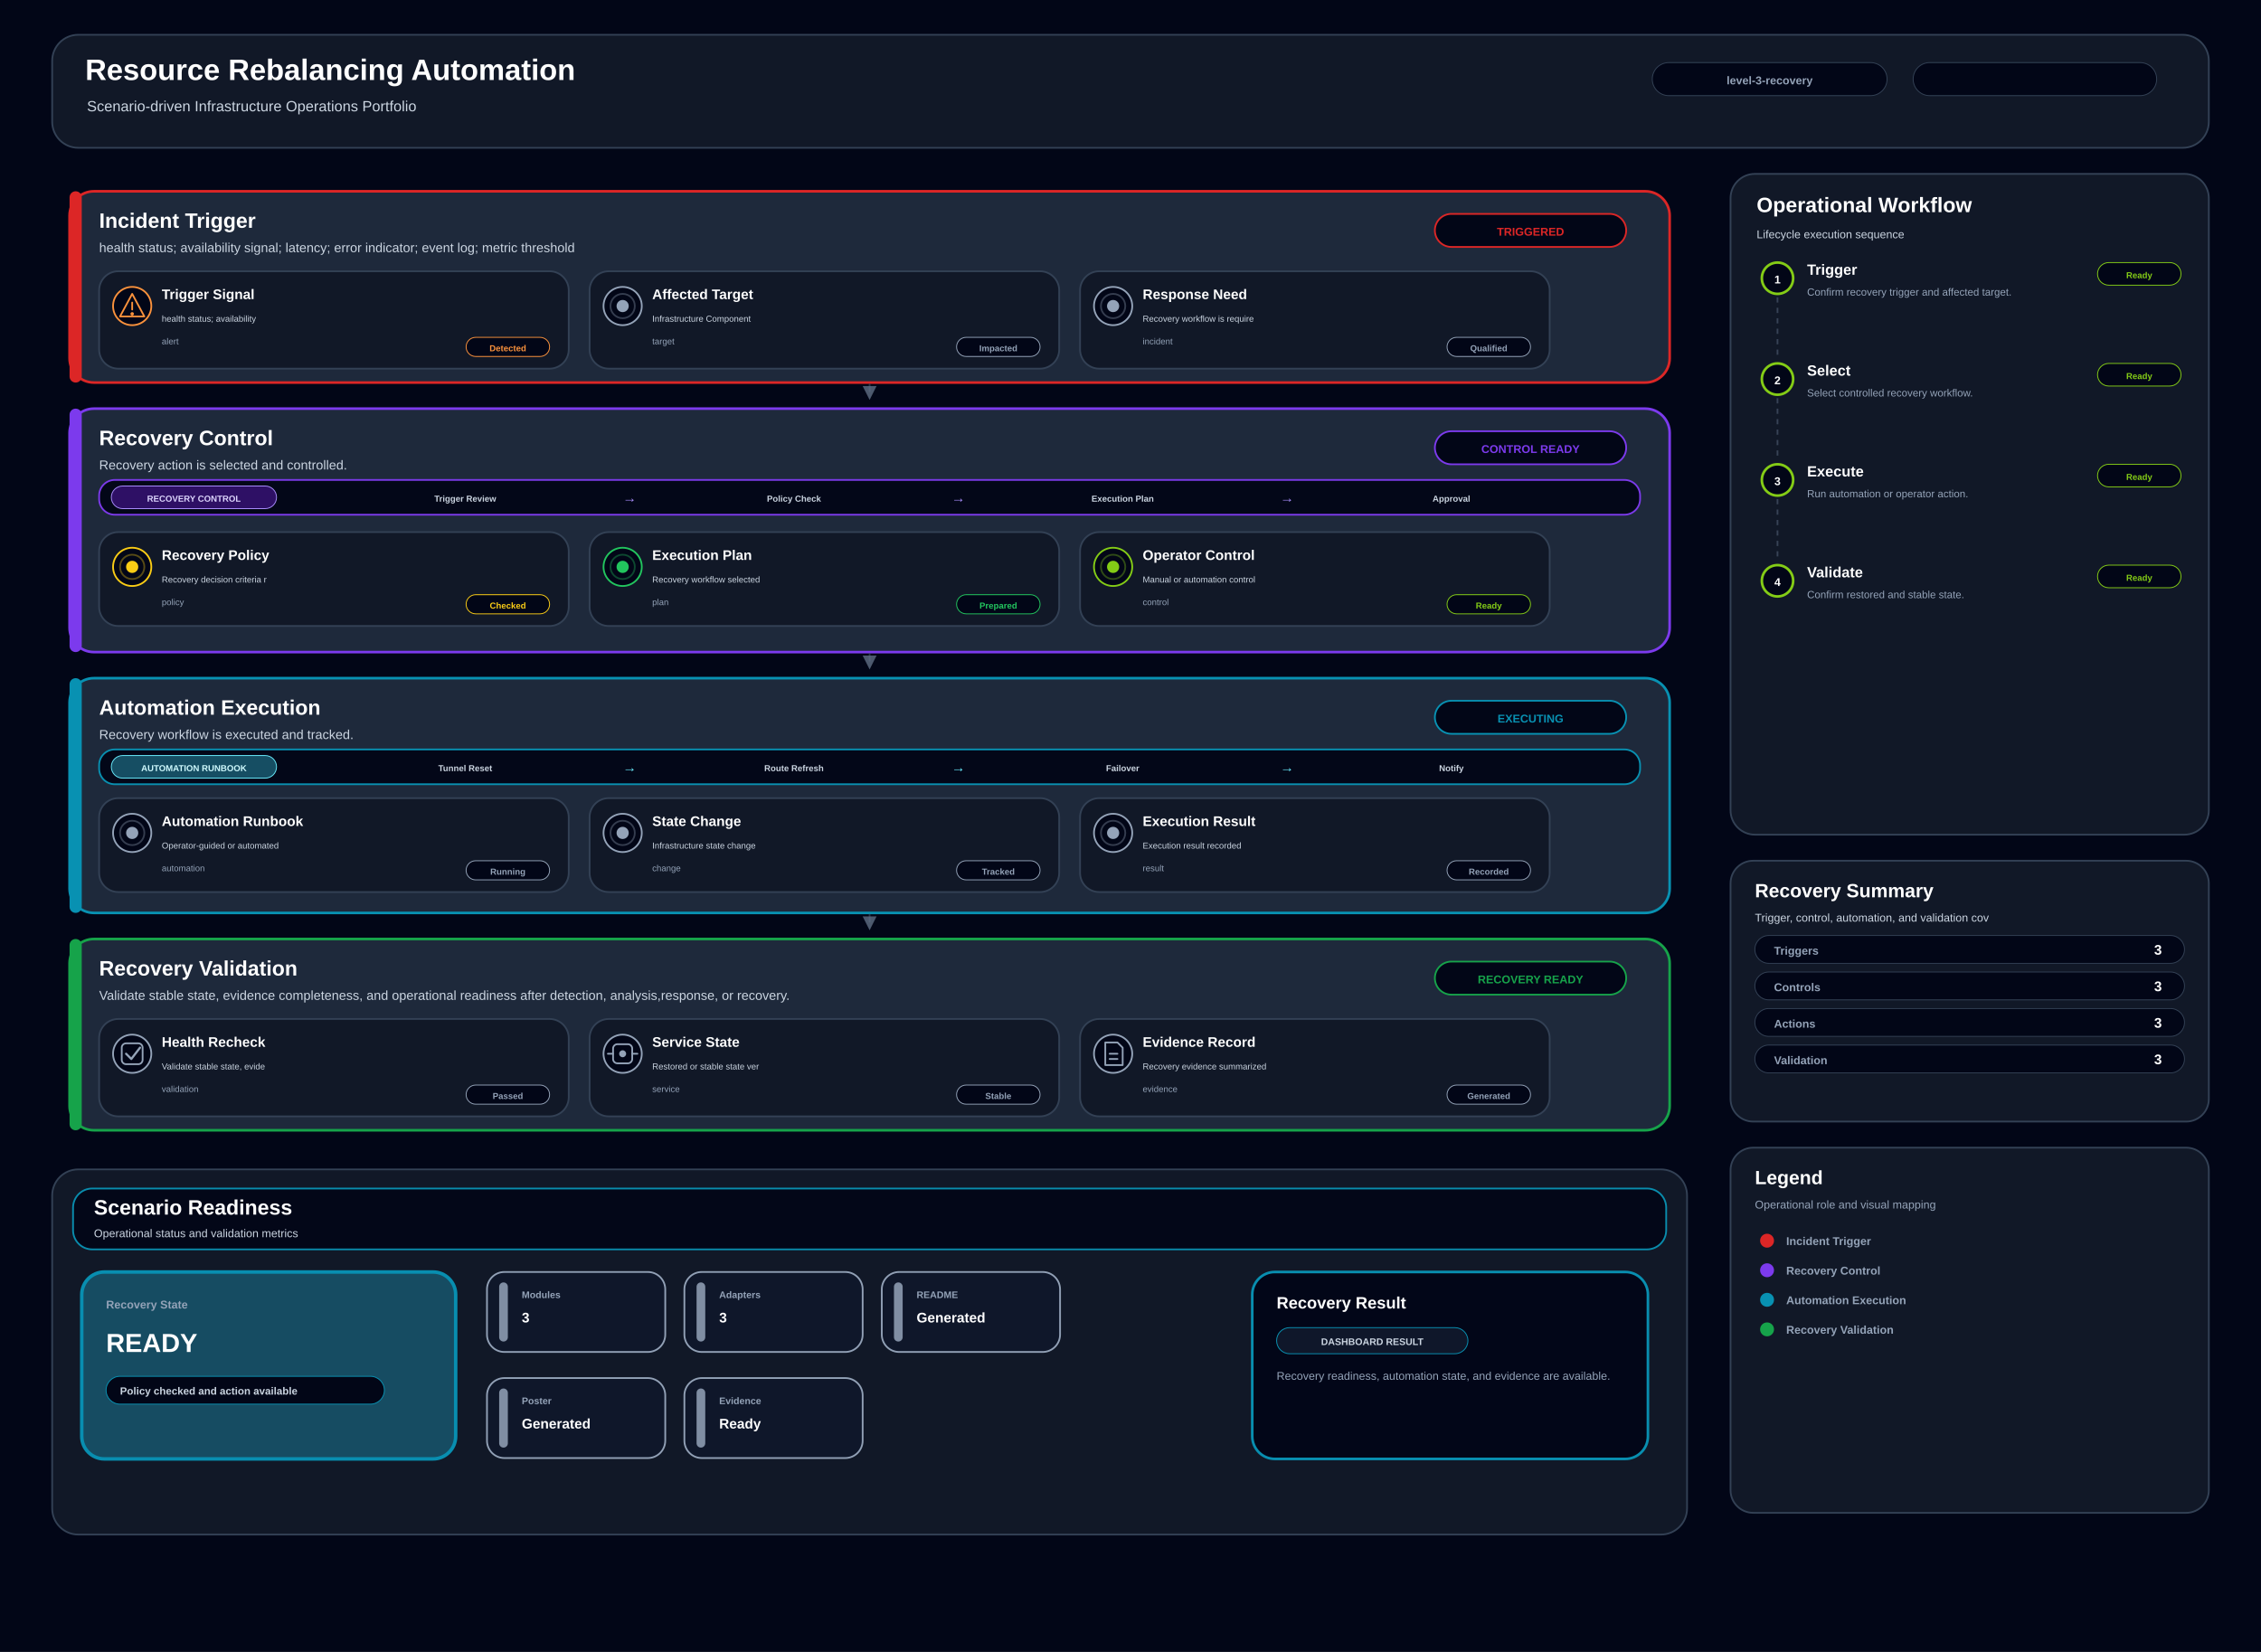
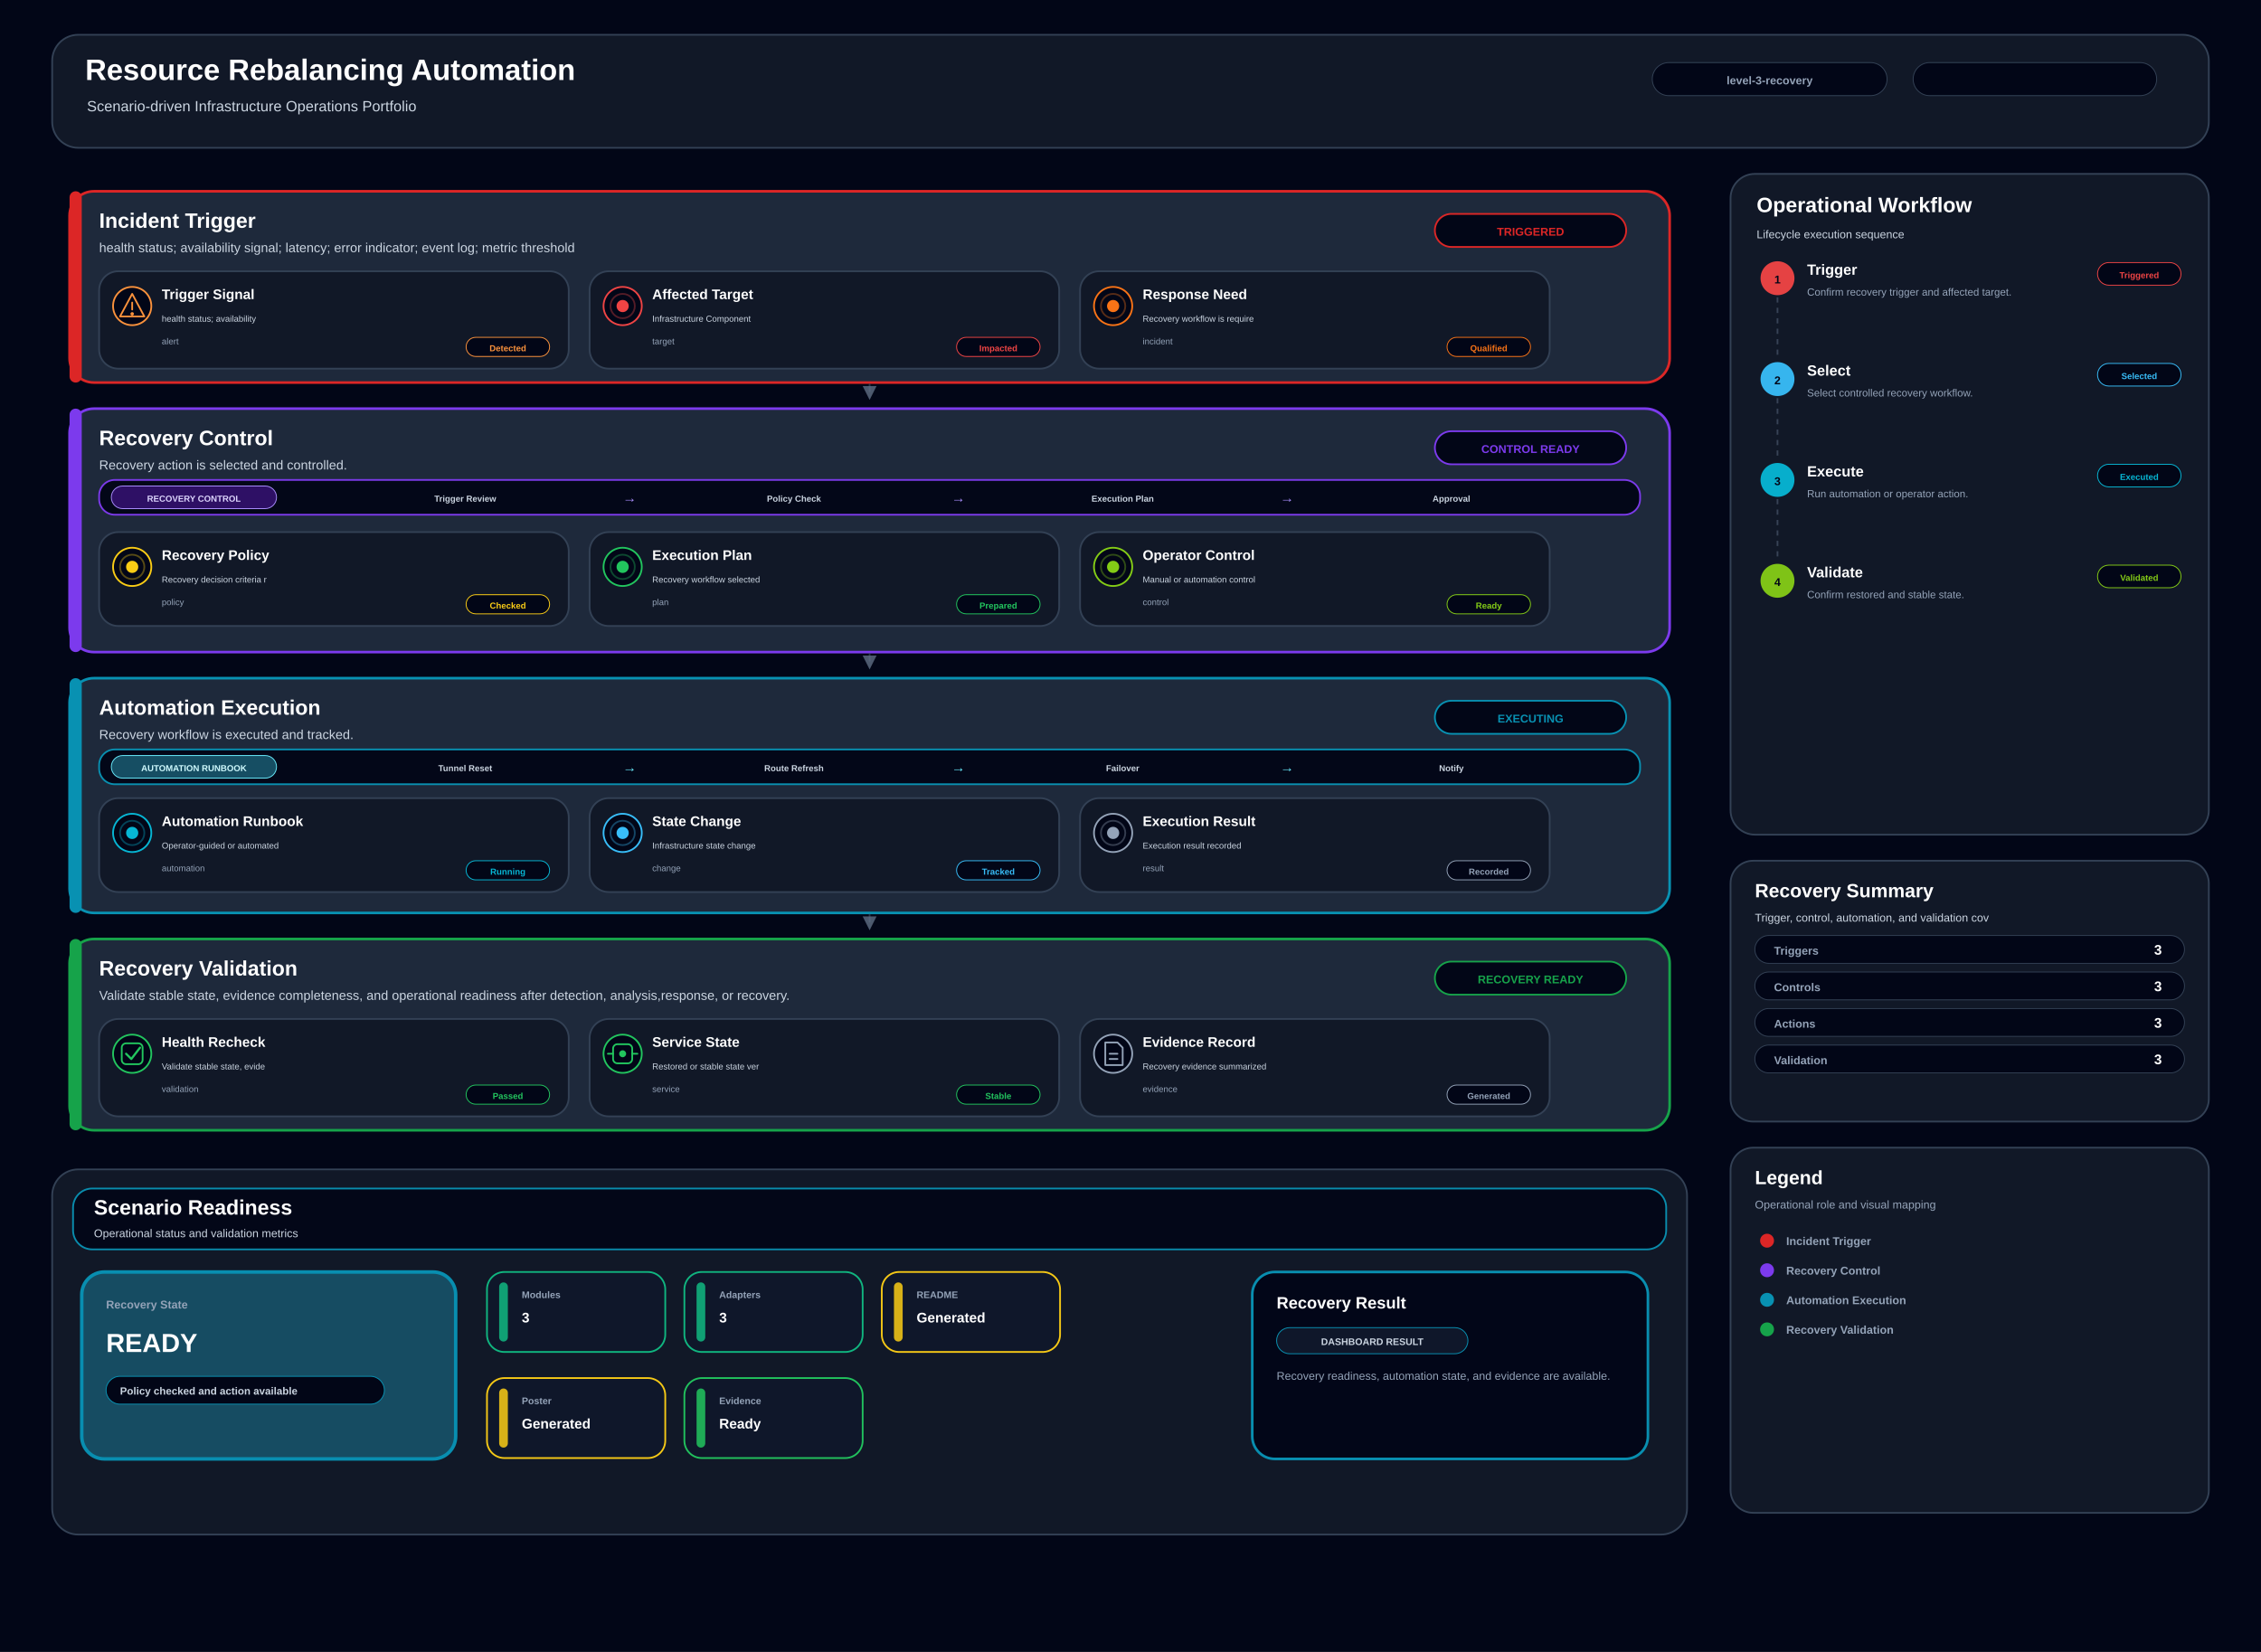
<svg xmlns="http://www.w3.org/2000/svg" width="2600" height="1900" viewBox="0 0 2600 1900" font-family="Arial, Helvetica, sans-serif">
  <style>text { font-family: Arial, Helvetica, sans-serif; letter-spacing: normal; word-spacing: normal; text-rendering: optimizeLegibility; font-kerning: normal; }</style>
  <style>text { font-family: Arial, Helvetica, sans-serif; letter-spacing: normal; word-spacing: normal; text-rendering: optimizeLegibility; font-kerning: normal; }</style>
  <rect width="2600" height="1900" fill="#020617" />
  <rect x="60" y="40" width="2480" height="130" rx="30" fill="#111827" stroke="#334155" stroke-width="2" />
  <text x="98" y="92" fill="#ffffff" font-size="34" font-weight="bold">Resource Rebalancing Automation</text>
  <text x="100" y="128" fill="#cbd5e1" font-size="17">Scenario-driven Infrastructure Operations Portfolio</text>
  <rect x="1900" y="72" width="270" height="38" rx="19" fill="#020617" stroke="#334155" stroke-width="1" />
  <text x="2035" y="97" fill="#94a3b8" font-size="13" text-anchor="middle" font-weight="bold">level-3-recovery</text>
  <rect x="2200" y="72" width="280" height="38" rx="19" fill="#020617" stroke="#334155" stroke-width="1" />
  <text x="2340" y="97" fill="#94a3b8" font-size="13" text-anchor="middle" font-weight="bold" />
  <rect x="80" y="220" width="1840" height="220" rx="28" fill="#1e293b" stroke="#dc2626" stroke-width="3" />
  <rect x="80" y="220" width="14" height="220" rx="7" fill="#dc2626" />
  <text x="114" y="262" fill="#ffffff" font-size="24" font-weight="bold">Incident Trigger</text>
  <text x="114" y="290" fill="#cbd5e1" font-size="15">health status; availability signal; latency; error indicator; event log; metric threshold
</text>
  <rect x="1650" y="246" width="220" height="38" rx="19" fill="#020617" stroke="#dc2626" stroke-width="2" />
  <text x="1760" y="271" fill="#dc2626" font-size="13" text-anchor="middle" font-weight="bold">TRIGGERED</text>
  <rect x="114" y="312" width="540" height="112" rx="22" fill="#111827" stroke="#334155" stroke-width="2" />
  <circle cx="152" cy="352" r="22" fill="#020617" stroke="#fb923c" stroke-width="2" />
  <polygon points="152,338 166,364 138,364" fill="none" stroke="#fb923c" stroke-width="2" stroke-linejoin="round" />
  <line x1="152" y1="348" x2="152" y2="356" stroke="#fb923c" stroke-width="2" stroke-linecap="round" />
  <circle cx="152" cy="361" r="2" fill="#fb923c" />
  <text x="186" y="344" fill="#ffffff" font-size="16" font-weight="bold">Trigger Signal</text>
  <text x="186" y="370" fill="#cbd5e1" font-size="10">health status; availability </text>
  <text x="186" y="396" fill="#94a3b8" font-size="10">alert</text>
  <rect x="536" y="388" width="96" height="22" rx="11" fill="#020617" stroke="#fb923c" stroke-width="1" />
  <text x="584" y="404" fill="#fb923c" font-size="10" text-anchor="middle" font-weight="bold">Detected</text>
  <rect x="678" y="312" width="540" height="112" rx="22" fill="#111827" stroke="#334155" stroke-width="2" />
-   <circle cx="716" cy="352" r="22" fill="#020617" stroke="#94a3b8" stroke-width="2" />
-   <circle cx="716" cy="352" r="7" fill="#94a3b8" />
-   <circle cx="716" cy="352" r="14" fill="none" stroke="#94a3b8" stroke-width="2" opacity="0.35" />
+   <circle cx="716" cy="352" r="22" fill="#020617" stroke="#ef4444" stroke-width="2" />
+   <circle cx="716" cy="352" r="7" fill="#ef4444" />
+   <circle cx="716" cy="352" r="14" fill="none" stroke="#ef4444" stroke-width="2" opacity="0.35" />
  <text x="750" y="344" fill="#ffffff" font-size="16" font-weight="bold">Affected Target</text>
  <text x="750" y="370" fill="#cbd5e1" font-size="10">Infrastructure Component</text>
  <text x="750" y="396" fill="#94a3b8" font-size="10">target</text>
-   <rect x="1100" y="388" width="96" height="22" rx="11" fill="#020617" stroke="#94a3b8" stroke-width="1" />
-   <text x="1148" y="404" fill="#94a3b8" font-size="10" text-anchor="middle" font-weight="bold">Impacted</text>
+   <rect x="1100" y="388" width="96" height="22" rx="11" fill="#020617" stroke="#ef4444" stroke-width="1" />
+   <text x="1148" y="404" fill="#ef4444" font-size="10" text-anchor="middle" font-weight="bold">Impacted</text>
  <rect x="1242" y="312" width="540" height="112" rx="22" fill="#111827" stroke="#334155" stroke-width="2" />
-   <circle cx="1280" cy="352" r="22" fill="#020617" stroke="#94a3b8" stroke-width="2" />
-   <circle cx="1280" cy="352" r="7" fill="#94a3b8" />
-   <circle cx="1280" cy="352" r="14" fill="none" stroke="#94a3b8" stroke-width="2" opacity="0.35" />
+   <circle cx="1280" cy="352" r="22" fill="#020617" stroke="#f97316" stroke-width="2" />
+   <circle cx="1280" cy="352" r="7" fill="#f97316" />
+   <circle cx="1280" cy="352" r="14" fill="none" stroke="#f97316" stroke-width="2" opacity="0.35" />
  <text x="1314" y="344" fill="#ffffff" font-size="16" font-weight="bold">Response Need</text>
  <text x="1314" y="370" fill="#cbd5e1" font-size="10">Recovery workflow is require</text>
  <text x="1314" y="396" fill="#94a3b8" font-size="10">incident</text>
-   <rect x="1664" y="388" width="96" height="22" rx="11" fill="#020617" stroke="#94a3b8" stroke-width="1" />
-   <text x="1712" y="404" fill="#94a3b8" font-size="10" text-anchor="middle" font-weight="bold">Qualified</text>
+   <rect x="1664" y="388" width="96" height="22" rx="11" fill="#020617" stroke="#f97316" stroke-width="1" />
+   <text x="1712" y="404" fill="#f97316" font-size="10" text-anchor="middle" font-weight="bold">Qualified</text>
  <rect x="80" y="470" width="1840" height="280" rx="28" fill="#1e293b" stroke="#7c3aed" stroke-width="3" />
  <rect x="80" y="470" width="14" height="280" rx="7" fill="#7c3aed" />
  <text x="114" y="512" fill="#ffffff" font-size="24" font-weight="bold">Recovery Control</text>
  <text x="114" y="540" fill="#cbd5e1" font-size="15">Recovery action is selected and controlled.</text>
  <rect x="1650" y="496" width="220" height="38" rx="19" fill="#020617" stroke="#7c3aed" stroke-width="2" />
  <text x="1760" y="521" fill="#7c3aed" font-size="13" text-anchor="middle" font-weight="bold">CONTROL READY</text>
  <rect x="114" y="552" width="1772" height="40" rx="18" fill="#020617" stroke="#7c3aed" stroke-width="2" opacity="0.98" />
  <rect x="128" y="559" width="190" height="26" rx="13" fill="#2e1065" stroke="#a78bfa" stroke-width="1" />
  <text x="223.0" y="577" fill="#ddd6fe" font-size="10" text-anchor="middle" font-weight="bold">RECOVERY CONTROL</text>
  <text x="535.0" y="577" fill="#cbd5e1" font-size="10" text-anchor="middle" font-weight="bold">Trigger Review</text>
  <text x="724.0" y="578" fill="#a78bfa" font-size="16" text-anchor="middle" font-weight="bold">→</text>
  <text x="913.0" y="577" fill="#cbd5e1" font-size="10" text-anchor="middle" font-weight="bold">Policy Check</text>
  <text x="1102.0" y="578" fill="#a78bfa" font-size="16" text-anchor="middle" font-weight="bold">→</text>
  <text x="1291.0" y="577" fill="#cbd5e1" font-size="10" text-anchor="middle" font-weight="bold">Execution Plan</text>
  <text x="1480.0" y="578" fill="#a78bfa" font-size="16" text-anchor="middle" font-weight="bold">→</text>
  <text x="1669.0" y="577" fill="#cbd5e1" font-size="10" text-anchor="middle" font-weight="bold">Approval</text>
  <rect x="114" y="612" width="540" height="108" rx="22" fill="#111827" stroke="#334155" stroke-width="2" />
  <circle cx="152" cy="652" r="22" fill="#020617" stroke="#facc15" stroke-width="2" />
  <circle cx="152" cy="652" r="7" fill="#facc15" />
  <circle cx="152" cy="652" r="14" fill="none" stroke="#facc15" stroke-width="2" opacity="0.35" />
  <text x="186" y="644" fill="#ffffff" font-size="16" font-weight="bold">Recovery Policy</text>
  <text x="186" y="670" fill="#cbd5e1" font-size="10">Recovery decision criteria r</text>
  <text x="186" y="696" fill="#94a3b8" font-size="10">policy</text>
  <rect x="536" y="684" width="96" height="22" rx="11" fill="#020617" stroke="#facc15" stroke-width="1" />
  <text x="584" y="700" fill="#facc15" font-size="10" text-anchor="middle" font-weight="bold">Checked</text>
  <rect x="678" y="612" width="540" height="108" rx="22" fill="#111827" stroke="#334155" stroke-width="2" />
  <circle cx="716" cy="652" r="22" fill="#020617" stroke="#22c55e" stroke-width="2" />
  <circle cx="716" cy="652" r="7" fill="#22c55e" />
  <circle cx="716" cy="652" r="14" fill="none" stroke="#22c55e" stroke-width="2" opacity="0.35" />
  <text x="750" y="644" fill="#ffffff" font-size="16" font-weight="bold">Execution Plan</text>
  <text x="750" y="670" fill="#cbd5e1" font-size="10">Recovery workflow selected</text>
  <text x="750" y="696" fill="#94a3b8" font-size="10">plan</text>
  <rect x="1100" y="684" width="96" height="22" rx="11" fill="#020617" stroke="#22c55e" stroke-width="1" />
  <text x="1148" y="700" fill="#22c55e" font-size="10" text-anchor="middle" font-weight="bold">Prepared</text>
  <rect x="1242" y="612" width="540" height="108" rx="22" fill="#111827" stroke="#334155" stroke-width="2" />
  <circle cx="1280" cy="652" r="22" fill="#020617" stroke="#84cc16" stroke-width="2" />
  <circle cx="1280" cy="652" r="7" fill="#84cc16" />
  <circle cx="1280" cy="652" r="14" fill="none" stroke="#84cc16" stroke-width="2" opacity="0.35" />
  <text x="1314" y="644" fill="#ffffff" font-size="16" font-weight="bold">Operator Control</text>
  <text x="1314" y="670" fill="#cbd5e1" font-size="10">Manual or automation control</text>
  <text x="1314" y="696" fill="#94a3b8" font-size="10">control</text>
  <rect x="1664" y="684" width="96" height="22" rx="11" fill="#020617" stroke="#84cc16" stroke-width="1" />
  <text x="1712" y="700" fill="#84cc16" font-size="10" text-anchor="middle" font-weight="bold">Ready</text>
  <rect x="80" y="780" width="1840" height="270" rx="28" fill="#1e293b" stroke="#0891b2" stroke-width="3" />
  <rect x="80" y="780" width="14" height="270" rx="7" fill="#0891b2" />
  <text x="114" y="822" fill="#ffffff" font-size="24" font-weight="bold">Automation Execution</text>
  <text x="114" y="850" fill="#cbd5e1" font-size="15">Recovery workflow is executed and tracked.</text>
  <rect x="1650" y="806" width="220" height="38" rx="19" fill="#020617" stroke="#0891b2" stroke-width="2" />
  <text x="1760" y="831" fill="#0891b2" font-size="13" text-anchor="middle" font-weight="bold">EXECUTING</text>
  <rect x="114" y="862" width="1772" height="40" rx="18" fill="#020617" stroke="#0891b2" stroke-width="2" opacity="0.98" />
  <rect x="128" y="869" width="190" height="26" rx="13" fill="#164e63" stroke="#67e8f9" stroke-width="1" />
  <text x="223.0" y="887" fill="#cffafe" font-size="10" text-anchor="middle" font-weight="bold">AUTOMATION RUNBOOK</text>
  <text x="535.0" y="887" fill="#cbd5e1" font-size="10" text-anchor="middle" font-weight="bold">Tunnel Reset</text>
  <text x="724.0" y="888" fill="#67e8f9" font-size="16" text-anchor="middle" font-weight="bold">→</text>
  <text x="913.0" y="887" fill="#cbd5e1" font-size="10" text-anchor="middle" font-weight="bold">Route Refresh</text>
  <text x="1102.0" y="888" fill="#67e8f9" font-size="16" text-anchor="middle" font-weight="bold">→</text>
  <text x="1291.0" y="887" fill="#cbd5e1" font-size="10" text-anchor="middle" font-weight="bold">Failover</text>
  <text x="1480.0" y="888" fill="#67e8f9" font-size="16" text-anchor="middle" font-weight="bold">→</text>
  <text x="1669.0" y="887" fill="#cbd5e1" font-size="10" text-anchor="middle" font-weight="bold">Notify</text>
  <rect x="114" y="918" width="540" height="108" rx="22" fill="#111827" stroke="#334155" stroke-width="2" />
-   <circle cx="152" cy="958" r="22" fill="#020617" stroke="#94a3b8" stroke-width="2" />
-   <circle cx="152" cy="958" r="7" fill="#94a3b8" />
-   <circle cx="152" cy="958" r="14" fill="none" stroke="#94a3b8" stroke-width="2" opacity="0.35" />
+   <circle cx="152" cy="958" r="22" fill="#020617" stroke="#06b6d4" stroke-width="2" />
+   <circle cx="152" cy="958" r="7" fill="#06b6d4" />
+   <circle cx="152" cy="958" r="14" fill="none" stroke="#06b6d4" stroke-width="2" opacity="0.35" />
  <text x="186" y="950" fill="#ffffff" font-size="16" font-weight="bold">Automation Runbook</text>
  <text x="186" y="976" fill="#cbd5e1" font-size="10">Operator-guided or automated</text>
  <text x="186" y="1002" fill="#94a3b8" font-size="10">automation</text>
-   <rect x="536" y="990" width="96" height="22" rx="11" fill="#020617" stroke="#94a3b8" stroke-width="1" />
-   <text x="584" y="1006" fill="#94a3b8" font-size="10" text-anchor="middle" font-weight="bold">Running</text>
+   <rect x="536" y="990" width="96" height="22" rx="11" fill="#020617" stroke="#06b6d4" stroke-width="1" />
+   <text x="584" y="1006" fill="#06b6d4" font-size="10" text-anchor="middle" font-weight="bold">Running</text>
  <rect x="678" y="918" width="540" height="108" rx="22" fill="#111827" stroke="#334155" stroke-width="2" />
-   <circle cx="716" cy="958" r="22" fill="#020617" stroke="#94a3b8" stroke-width="2" />
-   <circle cx="716" cy="958" r="7" fill="#94a3b8" />
-   <circle cx="716" cy="958" r="14" fill="none" stroke="#94a3b8" stroke-width="2" opacity="0.35" />
+   <circle cx="716" cy="958" r="22" fill="#020617" stroke="#38bdf8" stroke-width="2" />
+   <circle cx="716" cy="958" r="7" fill="#38bdf8" />
+   <circle cx="716" cy="958" r="14" fill="none" stroke="#38bdf8" stroke-width="2" opacity="0.35" />
  <text x="750" y="950" fill="#ffffff" font-size="16" font-weight="bold">State Change</text>
  <text x="750" y="976" fill="#cbd5e1" font-size="10">Infrastructure state change </text>
  <text x="750" y="1002" fill="#94a3b8" font-size="10">change</text>
-   <rect x="1100" y="990" width="96" height="22" rx="11" fill="#020617" stroke="#94a3b8" stroke-width="1" />
-   <text x="1148" y="1006" fill="#94a3b8" font-size="10" text-anchor="middle" font-weight="bold">Tracked</text>
+   <rect x="1100" y="990" width="96" height="22" rx="11" fill="#020617" stroke="#38bdf8" stroke-width="1" />
+   <text x="1148" y="1006" fill="#38bdf8" font-size="10" text-anchor="middle" font-weight="bold">Tracked</text>
  <rect x="1242" y="918" width="540" height="108" rx="22" fill="#111827" stroke="#334155" stroke-width="2" />
  <circle cx="1280" cy="958" r="22" fill="#020617" stroke="#94a3b8" stroke-width="2" />
  <circle cx="1280" cy="958" r="7" fill="#94a3b8" />
  <circle cx="1280" cy="958" r="14" fill="none" stroke="#94a3b8" stroke-width="2" opacity="0.35" />
  <text x="1314" y="950" fill="#ffffff" font-size="16" font-weight="bold">Execution Result</text>
  <text x="1314" y="976" fill="#cbd5e1" font-size="10">Execution result recorded</text>
  <text x="1314" y="1002" fill="#94a3b8" font-size="10">result</text>
  <rect x="1664" y="990" width="96" height="22" rx="11" fill="#020617" stroke="#94a3b8" stroke-width="1" />
  <text x="1712" y="1006" fill="#94a3b8" font-size="10" text-anchor="middle" font-weight="bold">Recorded</text>
  <rect x="80" y="1080" width="1840" height="220" rx="28" fill="#1e293b" stroke="#16a34a" stroke-width="3" />
  <rect x="80" y="1080" width="14" height="220" rx="7" fill="#16a34a" />
  <text x="114" y="1122" fill="#ffffff" font-size="24" font-weight="bold">Recovery Validation</text>
  <text x="114" y="1150" fill="#cbd5e1" font-size="15">Validate stable state, evidence completeness, and operational readiness after detection, analysis,
response, or recovery.
</text>
  <rect x="1650" y="1106" width="220" height="38" rx="19" fill="#020617" stroke="#16a34a" stroke-width="2" />
  <text x="1760" y="1131" fill="#16a34a" font-size="13" text-anchor="middle" font-weight="bold">RECOVERY READY</text>
  <rect x="114" y="1172" width="540" height="112" rx="22" fill="#111827" stroke="#334155" stroke-width="2" />
-   <circle cx="152" cy="1212" r="22" fill="#020617" stroke="#94a3b8" stroke-width="2" />
-   <rect x="140" y="1200" width="24" height="24" rx="5" fill="none" stroke="#94a3b8" stroke-width="2" />
-   <polyline points="145,1212 151,1218 161,1205" fill="none" stroke="#94a3b8" stroke-width="2.5" stroke-linecap="round" stroke-linejoin="round" />
+   <circle cx="152" cy="1212" r="22" fill="#020617" stroke="#22c55e" stroke-width="2" />
+   <rect x="140" y="1200" width="24" height="24" rx="5" fill="none" stroke="#22c55e" stroke-width="2" />
+   <polyline points="145,1212 151,1218 161,1205" fill="none" stroke="#22c55e" stroke-width="2.5" stroke-linecap="round" stroke-linejoin="round" />
  <text x="186" y="1204" fill="#ffffff" font-size="16" font-weight="bold">Health Recheck</text>
  <text x="186" y="1230" fill="#cbd5e1" font-size="10">Validate stable state, evide</text>
  <text x="186" y="1256" fill="#94a3b8" font-size="10">validation</text>
-   <rect x="536" y="1248" width="96" height="22" rx="11" fill="#020617" stroke="#94a3b8" stroke-width="1" />
-   <text x="584" y="1264" fill="#94a3b8" font-size="10" text-anchor="middle" font-weight="bold">Passed</text>
+   <rect x="536" y="1248" width="96" height="22" rx="11" fill="#020617" stroke="#22c55e" stroke-width="1" />
+   <text x="584" y="1264" fill="#22c55e" font-size="10" text-anchor="middle" font-weight="bold">Passed</text>
  <rect x="678" y="1172" width="540" height="112" rx="22" fill="#111827" stroke="#334155" stroke-width="2" />
-   <circle cx="716" cy="1212" r="22" fill="#020617" stroke="#94a3b8" stroke-width="2" />
-   <rect x="705" y="1201" width="22" height="22" rx="5" fill="none" stroke="#94a3b8" stroke-width="2" />
-   <circle cx="716" cy="1212" r="4" fill="#94a3b8" />
-   <line x1="699" y1="1212" x2="705" y2="1212" stroke="#94a3b8" stroke-width="2" stroke-linecap="round" />
-   <line x1="727" y1="1212" x2="733" y2="1212" stroke="#94a3b8" stroke-width="2" stroke-linecap="round" />
+   <circle cx="716" cy="1212" r="22" fill="#020617" stroke="#22c55e" stroke-width="2" />
+   <rect x="705" y="1201" width="22" height="22" rx="5" fill="none" stroke="#22c55e" stroke-width="2" />
+   <circle cx="716" cy="1212" r="4" fill="#22c55e" />
+   <line x1="699" y1="1212" x2="705" y2="1212" stroke="#22c55e" stroke-width="2" stroke-linecap="round" />
+   <line x1="727" y1="1212" x2="733" y2="1212" stroke="#22c55e" stroke-width="2" stroke-linecap="round" />
  <text x="750" y="1204" fill="#ffffff" font-size="16" font-weight="bold">Service State</text>
  <text x="750" y="1230" fill="#cbd5e1" font-size="10">Restored or stable state ver</text>
  <text x="750" y="1256" fill="#94a3b8" font-size="10">service</text>
-   <rect x="1100" y="1248" width="96" height="22" rx="11" fill="#020617" stroke="#94a3b8" stroke-width="1" />
-   <text x="1148" y="1264" fill="#94a3b8" font-size="10" text-anchor="middle" font-weight="bold">Stable</text>
+   <rect x="1100" y="1248" width="96" height="22" rx="11" fill="#020617" stroke="#22c55e" stroke-width="1" />
+   <text x="1148" y="1264" fill="#22c55e" font-size="10" text-anchor="middle" font-weight="bold">Stable</text>
  <rect x="1242" y="1172" width="540" height="112" rx="22" fill="#111827" stroke="#334155" stroke-width="2" />
  <circle cx="1280" cy="1212" r="22" fill="#020617" stroke="#94a3b8" stroke-width="2" />
  <polygon points="1271,1199 1285,1199 1291,1205 1291,1225 1271,1225" fill="none" stroke="#94a3b8" stroke-width="2" stroke-linejoin="round" />
  <line x1="1276" y1="1212" x2="1285" y2="1212" stroke="#94a3b8" stroke-width="2" stroke-linecap="round" />
  <line x1="1276" y1="1218" x2="1285" y2="1218" stroke="#94a3b8" stroke-width="2" stroke-linecap="round" />
  <text x="1314" y="1204" fill="#ffffff" font-size="16" font-weight="bold">Evidence Record</text>
  <text x="1314" y="1230" fill="#cbd5e1" font-size="10">Recovery evidence summarized</text>
  <text x="1314" y="1256" fill="#94a3b8" font-size="10">evidence</text>
  <rect x="1664" y="1248" width="96" height="22" rx="11" fill="#020617" stroke="#94a3b8" stroke-width="1" />
  <text x="1712" y="1264" fill="#94a3b8" font-size="10" text-anchor="middle" font-weight="bold">Generated</text>
  <line x1="1000.0" y1="450" x2="1000.0" y2="442" stroke="#475569" stroke-width="2" stroke-linecap="round" stroke-dasharray="8 8" opacity="0.55" />
  <polygon points="992.0,444 1008.0,444 1000.0,460" fill="#64748b" opacity="0.75" />
  <line x1="1000.0" y1="760" x2="1000.0" y2="752" stroke="#475569" stroke-width="2" stroke-linecap="round" stroke-dasharray="8 8" opacity="0.55" />
  <polygon points="992.0,754 1008.0,754 1000.0,770" fill="#64748b" opacity="0.75" />
  <line x1="1000.0" y1="1060" x2="1000.0" y2="1052" stroke="#475569" stroke-width="2" stroke-linecap="round" stroke-dasharray="8 8" opacity="0.55" />
  <polygon points="992.0,1054 1008.0,1054 1000.0,1070" fill="#64748b" opacity="0.75" />
  <rect x="1990" y="200" width="550" height="760" rx="28" fill="#111827" stroke="#334155" stroke-width="2" />
  <text x="2020" y="244" fill="#ffffff" font-size="24" font-weight="bold">Operational Workflow</text>
  <text x="2020" y="274" fill="#cbd5e1" font-size="13">Lifecycle execution sequence</text>
-   <circle cx="2044" cy="320" r="18" fill="#020617" stroke="#84cc16" stroke-width="3" />
-   <text x="2044" y="326" fill="#ffffff" font-size="13" text-anchor="middle" font-weight="bold">1</text>
+   <circle cx="2044" cy="320" r="18" fill="#ef4444" stroke="#ef4444" stroke-width="3" opacity="0.95" />
+   <text x="2044" y="326" fill="#020617" font-size="13" text-anchor="middle" font-weight="bold">1</text>
  <text x="2078" y="316" fill="#ffffff" font-size="17" font-weight="bold">Trigger</text>
  <text x="2078" y="340" fill="#94a3b8" font-size="12">Confirm recovery trigger and affected target.</text>
-   <rect x="2412" y="302" width="96" height="26" rx="13" fill="#020617" stroke="#84cc16" stroke-width="1" />
-   <text x="2460" y="320" fill="#84cc16" font-size="10" text-anchor="middle" font-weight="bold">Ready</text>
+   <rect x="2412" y="302" width="96" height="26" rx="13" fill="#020617" stroke="#ef4444" stroke-width="1" />
+   <text x="2460" y="320" fill="#ef4444" font-size="10" text-anchor="middle" font-weight="bold">Triggered</text>
  <line x1="2044" y1="342" x2="2044" y2="412" stroke="#475569" stroke-width="2" stroke-dasharray="6 6" opacity="0.7" />
-   <circle cx="2044" cy="436" r="18" fill="#020617" stroke="#84cc16" stroke-width="3" />
-   <text x="2044" y="442" fill="#ffffff" font-size="13" text-anchor="middle" font-weight="bold">2</text>
+   <circle cx="2044" cy="436" r="18" fill="#38bdf8" stroke="#38bdf8" stroke-width="3" opacity="0.95" />
+   <text x="2044" y="442" fill="#020617" font-size="13" text-anchor="middle" font-weight="bold">2</text>
  <text x="2078" y="432" fill="#ffffff" font-size="17" font-weight="bold">Select</text>
  <text x="2078" y="456" fill="#94a3b8" font-size="12">Select controlled recovery workflow.</text>
-   <rect x="2412" y="418" width="96" height="26" rx="13" fill="#020617" stroke="#84cc16" stroke-width="1" />
-   <text x="2460" y="436" fill="#84cc16" font-size="10" text-anchor="middle" font-weight="bold">Ready</text>
+   <rect x="2412" y="418" width="96" height="26" rx="13" fill="#020617" stroke="#38bdf8" stroke-width="1" />
+   <text x="2460" y="436" fill="#38bdf8" font-size="10" text-anchor="middle" font-weight="bold">Selected</text>
  <line x1="2044" y1="458" x2="2044" y2="528" stroke="#475569" stroke-width="2" stroke-dasharray="6 6" opacity="0.7" />
-   <circle cx="2044" cy="552" r="18" fill="#020617" stroke="#84cc16" stroke-width="3" />
-   <text x="2044" y="558" fill="#ffffff" font-size="13" text-anchor="middle" font-weight="bold">3</text>
+   <circle cx="2044" cy="552" r="18" fill="#06b6d4" stroke="#06b6d4" stroke-width="3" opacity="0.95" />
+   <text x="2044" y="558" fill="#020617" font-size="13" text-anchor="middle" font-weight="bold">3</text>
  <text x="2078" y="548" fill="#ffffff" font-size="17" font-weight="bold">Execute</text>
  <text x="2078" y="572" fill="#94a3b8" font-size="12">Run automation or operator action.</text>
-   <rect x="2412" y="534" width="96" height="26" rx="13" fill="#020617" stroke="#84cc16" stroke-width="1" />
-   <text x="2460" y="552" fill="#84cc16" font-size="10" text-anchor="middle" font-weight="bold">Ready</text>
+   <rect x="2412" y="534" width="96" height="26" rx="13" fill="#020617" stroke="#06b6d4" stroke-width="1" />
+   <text x="2460" y="552" fill="#06b6d4" font-size="10" text-anchor="middle" font-weight="bold">Executed</text>
  <line x1="2044" y1="574" x2="2044" y2="644" stroke="#475569" stroke-width="2" stroke-dasharray="6 6" opacity="0.7" />
-   <circle cx="2044" cy="668" r="18" fill="#020617" stroke="#84cc16" stroke-width="3" />
-   <text x="2044" y="674" fill="#ffffff" font-size="13" text-anchor="middle" font-weight="bold">4</text>
+   <circle cx="2044" cy="668" r="18" fill="#84cc16" stroke="#84cc16" stroke-width="3" opacity="0.95" />
+   <text x="2044" y="674" fill="#020617" font-size="13" text-anchor="middle" font-weight="bold">4</text>
  <text x="2078" y="664" fill="#ffffff" font-size="17" font-weight="bold">Validate</text>
  <text x="2078" y="688" fill="#94a3b8" font-size="12">Confirm restored and stable state.</text>
  <rect x="2412" y="650" width="96" height="26" rx="13" fill="#020617" stroke="#84cc16" stroke-width="1" />
-   <text x="2460" y="668" fill="#84cc16" font-size="10" text-anchor="middle" font-weight="bold">Ready</text>
+   <text x="2460" y="668" fill="#84cc16" font-size="10" text-anchor="middle" font-weight="bold">Validated</text>
  <rect x="1990" y="990" width="550" height="300" rx="26" fill="#111827" stroke="#334155" stroke-width="2" />
  <text x="2018" y="1032" fill="#ffffff" font-size="22" font-weight="bold">Recovery Summary</text>
  <text x="2018" y="1060" fill="#cbd5e1" font-size="13">Trigger, control, automation, and validation cov</text>
  <rect x="2018" y="1076" width="494" height="32" rx="16" fill="#020617" stroke="#334155" stroke-width="1" />
  <text x="2040" y="1098" fill="#94a3b8" font-size="13" font-weight="bold">Triggers</text>
  <text x="2486" y="1098" fill="#ffffff" font-size="16" text-anchor="end" font-weight="bold">3</text>
  <rect x="2018" y="1118" width="494" height="32" rx="16" fill="#020617" stroke="#334155" stroke-width="1" />
  <text x="2040" y="1140" fill="#94a3b8" font-size="13" font-weight="bold">Controls</text>
  <text x="2486" y="1140" fill="#ffffff" font-size="16" text-anchor="end" font-weight="bold">3</text>
  <rect x="2018" y="1160" width="494" height="32" rx="16" fill="#020617" stroke="#334155" stroke-width="1" />
  <text x="2040" y="1182" fill="#94a3b8" font-size="13" font-weight="bold">Actions</text>
  <text x="2486" y="1182" fill="#ffffff" font-size="16" text-anchor="end" font-weight="bold">3</text>
  <rect x="2018" y="1202" width="494" height="32" rx="16" fill="#020617" stroke="#334155" stroke-width="1" />
  <text x="2040" y="1224" fill="#94a3b8" font-size="13" font-weight="bold">Validation</text>
  <text x="2486" y="1224" fill="#ffffff" font-size="16" text-anchor="end" font-weight="bold">3</text>
  <rect x="60" y="1345" width="1880" height="420" rx="30" fill="#111827" stroke="#334155" stroke-width="2" />
  <rect x="84" y="1367" width="1832" height="70" rx="22" fill="#020617" stroke="#0891b2" stroke-width="2" opacity="0.96" />
  <text x="108" y="1397" fill="#ffffff" font-size="24" font-weight="bold">Scenario Readiness</text>
  <text x="108" y="1423" fill="#cbd5e1" font-size="13">Operational status and validation metrics</text>
  <rect x="94" y="1463" width="430" height="215" rx="26" fill="#164e63" stroke="#0891b2" stroke-width="4" opacity="0.98" />
  <text x="122" y="1505" fill="#94a3b8" font-size="13" font-weight="bold">Recovery State</text>
  <text x="122" y="1555" fill="#ffffff" font-size="30" font-weight="bold">READY</text>
  <rect x="122" y="1583" width="320" height="32" rx="16" fill="#020617" stroke="#0891b2" stroke-width="1" />
  <text x="138" y="1604" fill="#cbd5e1" font-size="12" font-weight="bold">Policy checked and action available</text>
-   <rect x="560" y="1463" width="205" height="92" rx="20" fill="#0f172a" stroke="#94a3b8" stroke-width="2" opacity="0.98" />
-   <rect x="574" y="1475" width="10" height="68" rx="5" fill="#94a3b8" opacity="0.85" />
+   <rect x="560" y="1463" width="205" height="92" rx="20" fill="#0f172a" stroke="#10b981" stroke-width="2" opacity="0.98" />
+   <rect x="574" y="1475" width="10" height="68" rx="5" fill="#10b981" opacity="0.85" />
  <text x="600" y="1493" fill="#94a3b8" font-size="11" font-weight="bold">Modules</text>
  <text x="600" y="1521" fill="#ffffff" font-size="16" font-weight="bold">3</text>
-   <rect x="787" y="1463" width="205" height="92" rx="20" fill="#0f172a" stroke="#94a3b8" stroke-width="2" opacity="0.98" />
-   <rect x="801" y="1475" width="10" height="68" rx="5" fill="#94a3b8" opacity="0.85" />
+   <rect x="787" y="1463" width="205" height="92" rx="20" fill="#0f172a" stroke="#10b981" stroke-width="2" opacity="0.98" />
+   <rect x="801" y="1475" width="10" height="68" rx="5" fill="#10b981" opacity="0.85" />
  <text x="827" y="1493" fill="#94a3b8" font-size="11" font-weight="bold">Adapters</text>
  <text x="827" y="1521" fill="#ffffff" font-size="16" font-weight="bold">3</text>
-   <rect x="1014" y="1463" width="205" height="92" rx="20" fill="#0f172a" stroke="#94a3b8" stroke-width="2" opacity="0.98" />
-   <rect x="1028" y="1475" width="10" height="68" rx="5" fill="#94a3b8" opacity="0.85" />
+   <rect x="1014" y="1463" width="205" height="92" rx="20" fill="#0f172a" stroke="#facc15" stroke-width="2" opacity="0.98" />
+   <rect x="1028" y="1475" width="10" height="68" rx="5" fill="#facc15" opacity="0.85" />
  <text x="1054" y="1493" fill="#94a3b8" font-size="11" font-weight="bold">README</text>
  <text x="1054" y="1521" fill="#ffffff" font-size="16" font-weight="bold">Generated</text>
-   <rect x="560" y="1585" width="205" height="92" rx="20" fill="#0f172a" stroke="#94a3b8" stroke-width="2" opacity="0.98" />
-   <rect x="574" y="1597" width="10" height="68" rx="5" fill="#94a3b8" opacity="0.85" />
+   <rect x="560" y="1585" width="205" height="92" rx="20" fill="#0f172a" stroke="#facc15" stroke-width="2" opacity="0.98" />
+   <rect x="574" y="1597" width="10" height="68" rx="5" fill="#facc15" opacity="0.85" />
  <text x="600" y="1615" fill="#94a3b8" font-size="11" font-weight="bold">Poster</text>
  <text x="600" y="1643" fill="#ffffff" font-size="16" font-weight="bold">Generated</text>
-   <rect x="787" y="1585" width="205" height="92" rx="20" fill="#0f172a" stroke="#94a3b8" stroke-width="2" opacity="0.98" />
-   <rect x="801" y="1597" width="10" height="68" rx="5" fill="#94a3b8" opacity="0.85" />
+   <rect x="787" y="1585" width="205" height="92" rx="20" fill="#0f172a" stroke="#22c55e" stroke-width="2" opacity="0.98" />
+   <rect x="801" y="1597" width="10" height="68" rx="5" fill="#22c55e" opacity="0.85" />
  <text x="827" y="1615" fill="#94a3b8" font-size="11" font-weight="bold">Evidence</text>
  <text x="827" y="1643" fill="#ffffff" font-size="16" font-weight="bold">Ready</text>
  <rect x="1440" y="1463" width="455" height="215" rx="26" fill="#020617" stroke="#0891b2" stroke-width="3" opacity="0.98" />
  <text x="1468" y="1505" fill="#ffffff" font-size="19" font-weight="bold">Recovery Result</text>
  <rect x="1468" y="1527" width="220" height="30" rx="15" fill="#0f172a" stroke="#0891b2" stroke-width="1" />
  <text x="1578" y="1547" fill="#cbd5e1" font-size="11" text-anchor="middle" font-weight="bold">DASHBOARD RESULT</text>
  <text x="1468" y="1587" fill="#94a3b8" font-size="13">Recovery readiness, automation state, and evidence are available.</text>
  <rect x="1990" y="1320" width="550" height="420" rx="26" fill="#111827" stroke="#334155" stroke-width="2" />
  <text x="2018" y="1362" fill="#ffffff" font-size="22" font-weight="bold">Legend</text>
  <text x="2018" y="1390" fill="#94a3b8" font-size="13">Operational role and visual mapping</text>
  <circle cx="2032" cy="1427" r="8" fill="#dc2626" />
  <text x="2054" y="1432" fill="#94a3b8" font-size="13" font-weight="bold">Incident Trigger</text>
  <circle cx="2032" cy="1461" r="8" fill="#7c3aed" />
  <text x="2054" y="1466" fill="#94a3b8" font-size="13" font-weight="bold">Recovery Control</text>
  <circle cx="2032" cy="1495" r="8" fill="#0891b2" />
  <text x="2054" y="1500" fill="#94a3b8" font-size="13" font-weight="bold">Automation Execution</text>
  <circle cx="2032" cy="1529" r="8" fill="#16a34a" />
  <text x="2054" y="1534" fill="#94a3b8" font-size="13" font-weight="bold">Recovery Validation</text>
</svg>
